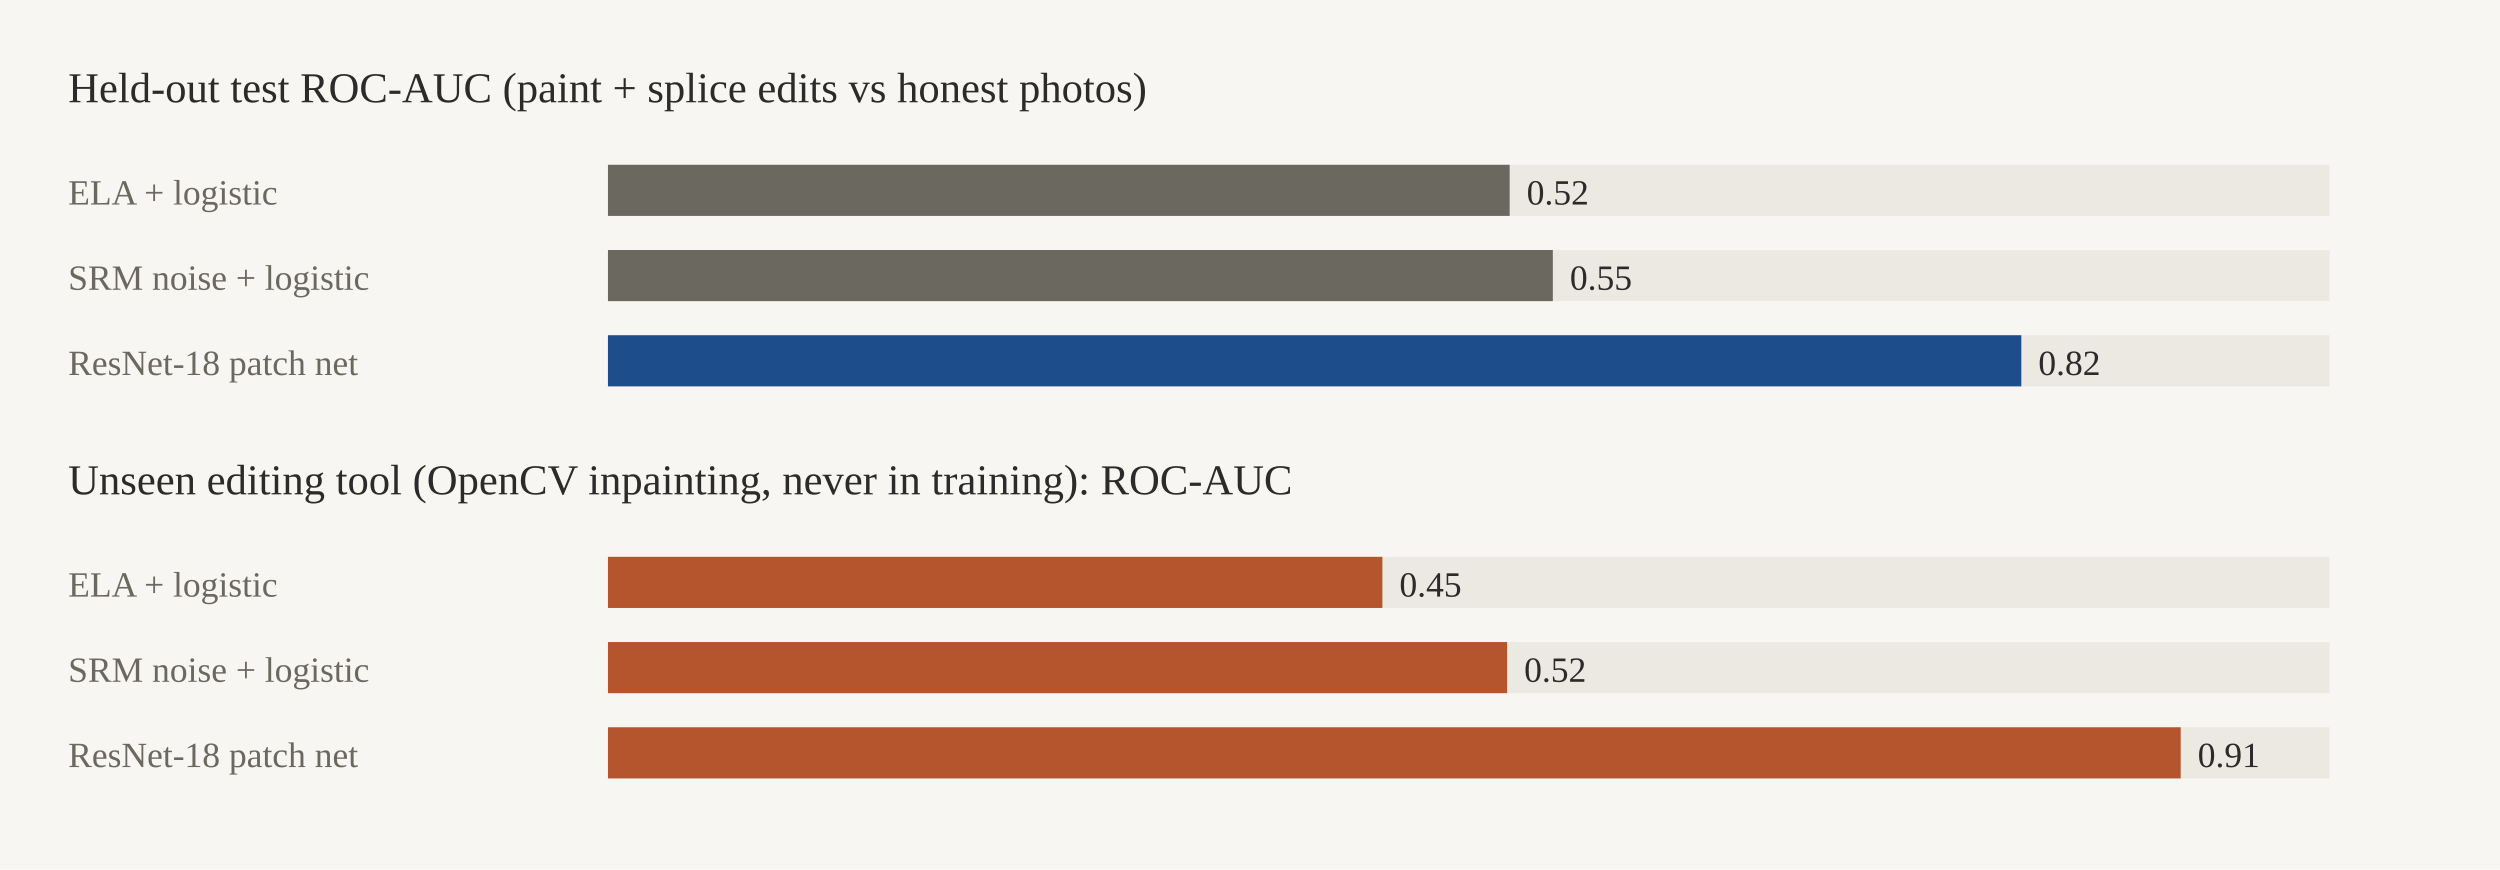
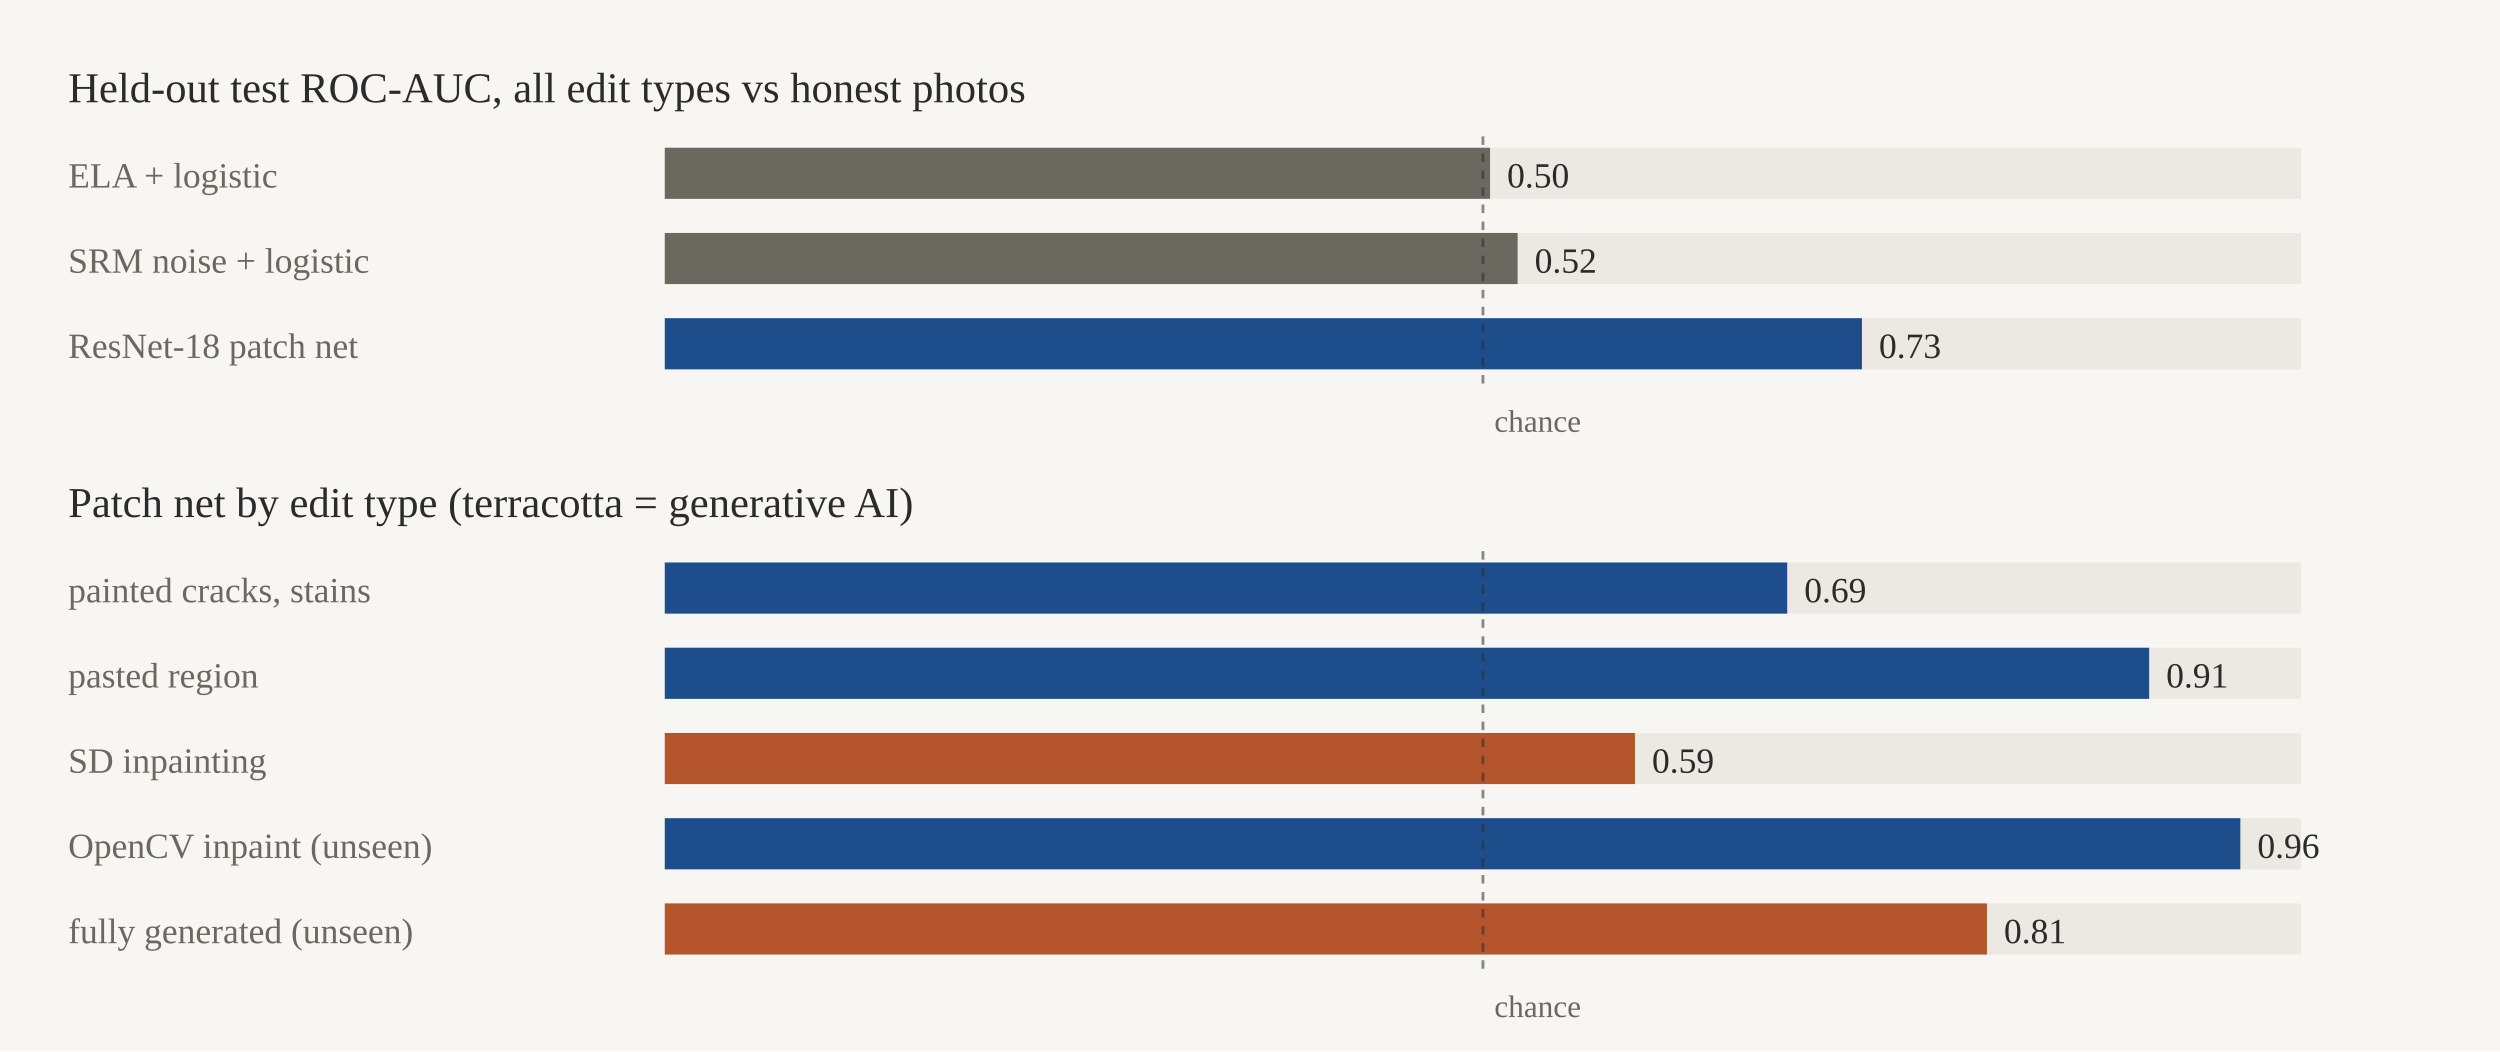
- <svg xmlns="http://www.w3.org/2000/svg" viewBox="0 0 880 306" font-family="Georgia, 'Times New Roman', serif">
-   <rect width="880" height="306" fill="#F7F6F2" />
-   <text x="24" y="36" font-size="15" fill="#2B2B2B">Held-out test ROC-AUC (paint + splice edits vs honest photos)</text>
-   <text x="24" y="72" font-size="12.5" fill="#6B6860">ELA + logistic</text>
-   <rect x="214" y="58" width="606" height="18" fill="#DDD9CE" opacity="0.45" />
-   <rect x="214" y="58" width="317.4" height="18" fill="#6B6860" />
-   <text x="537.4" y="72" font-size="12.5" fill="#2B2B2B">0.52</text>
-   <text x="24" y="102" font-size="12.5" fill="#6B6860">SRM noise + logistic</text>
-   <rect x="214" y="88" width="606" height="18" fill="#DDD9CE" opacity="0.45" />
-   <rect x="214" y="88" width="332.6" height="18" fill="#6B6860" />
-   <text x="552.6" y="102" font-size="12.5" fill="#2B2B2B">0.55</text>
-   <text x="24" y="132" font-size="12.5" fill="#6B6860">ResNet-18 patch net</text>
-   <rect x="214" y="118" width="606" height="18" fill="#DDD9CE" opacity="0.45" />
-   <rect x="214" y="118" width="497.5" height="18" fill="#1E4D8C" />
-   <text x="717.5" y="132" font-size="12.5" fill="#2B2B2B">0.82</text>
-   <text x="24" y="174" font-size="15" fill="#2B2B2B">Unseen editing tool (OpenCV inpainting, never in training): ROC-AUC</text>
-   <text x="24" y="210" font-size="12.5" fill="#6B6860">ELA + logistic</text>
-   <rect x="214" y="196" width="606" height="18" fill="#DDD9CE" opacity="0.45" />
-   <rect x="214" y="196" width="272.6" height="18" fill="#B4552D" />
-   <text x="492.6" y="210" font-size="12.5" fill="#2B2B2B">0.45</text>
-   <text x="24" y="240" font-size="12.5" fill="#6B6860">SRM noise + logistic</text>
-   <rect x="214" y="226" width="606" height="18" fill="#DDD9CE" opacity="0.45" />
-   <rect x="214" y="226" width="316.5" height="18" fill="#B4552D" />
-   <text x="536.5" y="240" font-size="12.5" fill="#2B2B2B">0.52</text>
-   <text x="24" y="270" font-size="12.5" fill="#6B6860">ResNet-18 patch net</text>
-   <rect x="214" y="256" width="606" height="18" fill="#DDD9CE" opacity="0.45" />
-   <rect x="214" y="256" width="553.6" height="18" fill="#B4552D" />
-   <text x="773.6" y="270" font-size="12.5" fill="#2B2B2B">0.91</text>
+ <svg xmlns="http://www.w3.org/2000/svg" viewBox="0 0 880 370" font-family="Georgia, 'Times New Roman', serif">
+   <rect width="880" height="370" fill="#F7F6F2" />
+   <text x="24" y="36" font-size="15" fill="#2B2B2B">Held-out test ROC-AUC, all edit types vs honest photos</text>
+   <text x="24" y="66" font-size="12.5" fill="#6B6860">ELA + logistic</text>
+   <rect x="234" y="52" width="576" height="18" fill="#DDD9CE" opacity="0.45" />
+   <rect x="234" y="52" width="290.5" height="18" fill="#6B6860" />
+   <text x="530.5" y="66" font-size="12.5" fill="#2B2B2B">0.50</text>
+   <text x="24" y="96" font-size="12.5" fill="#6B6860">SRM noise + logistic</text>
+   <rect x="234" y="82" width="576" height="18" fill="#DDD9CE" opacity="0.45" />
+   <rect x="234" y="82" width="300.2" height="18" fill="#6B6860" />
+   <text x="540.2" y="96" font-size="12.5" fill="#2B2B2B">0.52</text>
+   <text x="24" y="126" font-size="12.5" fill="#6B6860">ResNet-18 patch net</text>
+   <rect x="234" y="112" width="576" height="18" fill="#DDD9CE" opacity="0.45" />
+   <rect x="234" y="112" width="421.4" height="18" fill="#1E4D8C" />
+   <text x="661.4" y="126" font-size="12.5" fill="#2B2B2B">0.73</text>
+   <line x1="522.0" y1="48" x2="522.0" y2="138" stroke="#2B2B2B" stroke-width="1" stroke-dasharray="3 3" opacity="0.55" />
+   <text x="526.0" y="152" font-size="11" fill="#6B6860">chance</text>
+   <text x="24" y="182" font-size="15" fill="#2B2B2B">Patch net by edit type (terracotta = generative AI)</text>
+   <text x="24" y="212" font-size="12.5" fill="#6B6860">painted cracks, stains</text>
+   <rect x="234" y="198" width="576" height="18" fill="#DDD9CE" opacity="0.45" />
+   <rect x="234" y="198" width="395.1" height="18" fill="#1E4D8C" />
+   <text x="635.1" y="212" font-size="12.5" fill="#2B2B2B">0.69</text>
+   <text x="24" y="242" font-size="12.5" fill="#6B6860">pasted region</text>
+   <rect x="234" y="228" width="576" height="18" fill="#DDD9CE" opacity="0.45" />
+   <rect x="234" y="228" width="522.5" height="18" fill="#1E4D8C" />
+   <text x="762.5" y="242" font-size="12.5" fill="#2B2B2B">0.91</text>
+   <text x="24" y="272" font-size="12.5" fill="#6B6860">SD inpainting</text>
+   <rect x="234" y="258" width="576" height="18" fill="#DDD9CE" opacity="0.45" />
+   <rect x="234" y="258" width="341.5" height="18" fill="#B4552D" />
+   <text x="581.5" y="272" font-size="12.5" fill="#2B2B2B">0.59</text>
+   <text x="24" y="302" font-size="12.5" fill="#6B6860">OpenCV inpaint (unseen)</text>
+   <rect x="234" y="288" width="576" height="18" fill="#DDD9CE" opacity="0.45" />
+   <rect x="234" y="288" width="554.6" height="18" fill="#1E4D8C" />
+   <text x="794.6" y="302" font-size="12.5" fill="#2B2B2B">0.96</text>
+   <text x="24" y="332" font-size="12.5" fill="#6B6860">fully generated (unseen)</text>
+   <rect x="234" y="318" width="576" height="18" fill="#DDD9CE" opacity="0.45" />
+   <rect x="234" y="318" width="465.4" height="18" fill="#B4552D" />
+   <text x="705.4" y="332" font-size="12.5" fill="#2B2B2B">0.81</text>
+   <line x1="522.0" y1="194" x2="522.0" y2="344" stroke="#2B2B2B" stroke-width="1" stroke-dasharray="3 3" opacity="0.55" />
+   <text x="526.0" y="358" font-size="11" fill="#6B6860">chance</text>
</svg>
